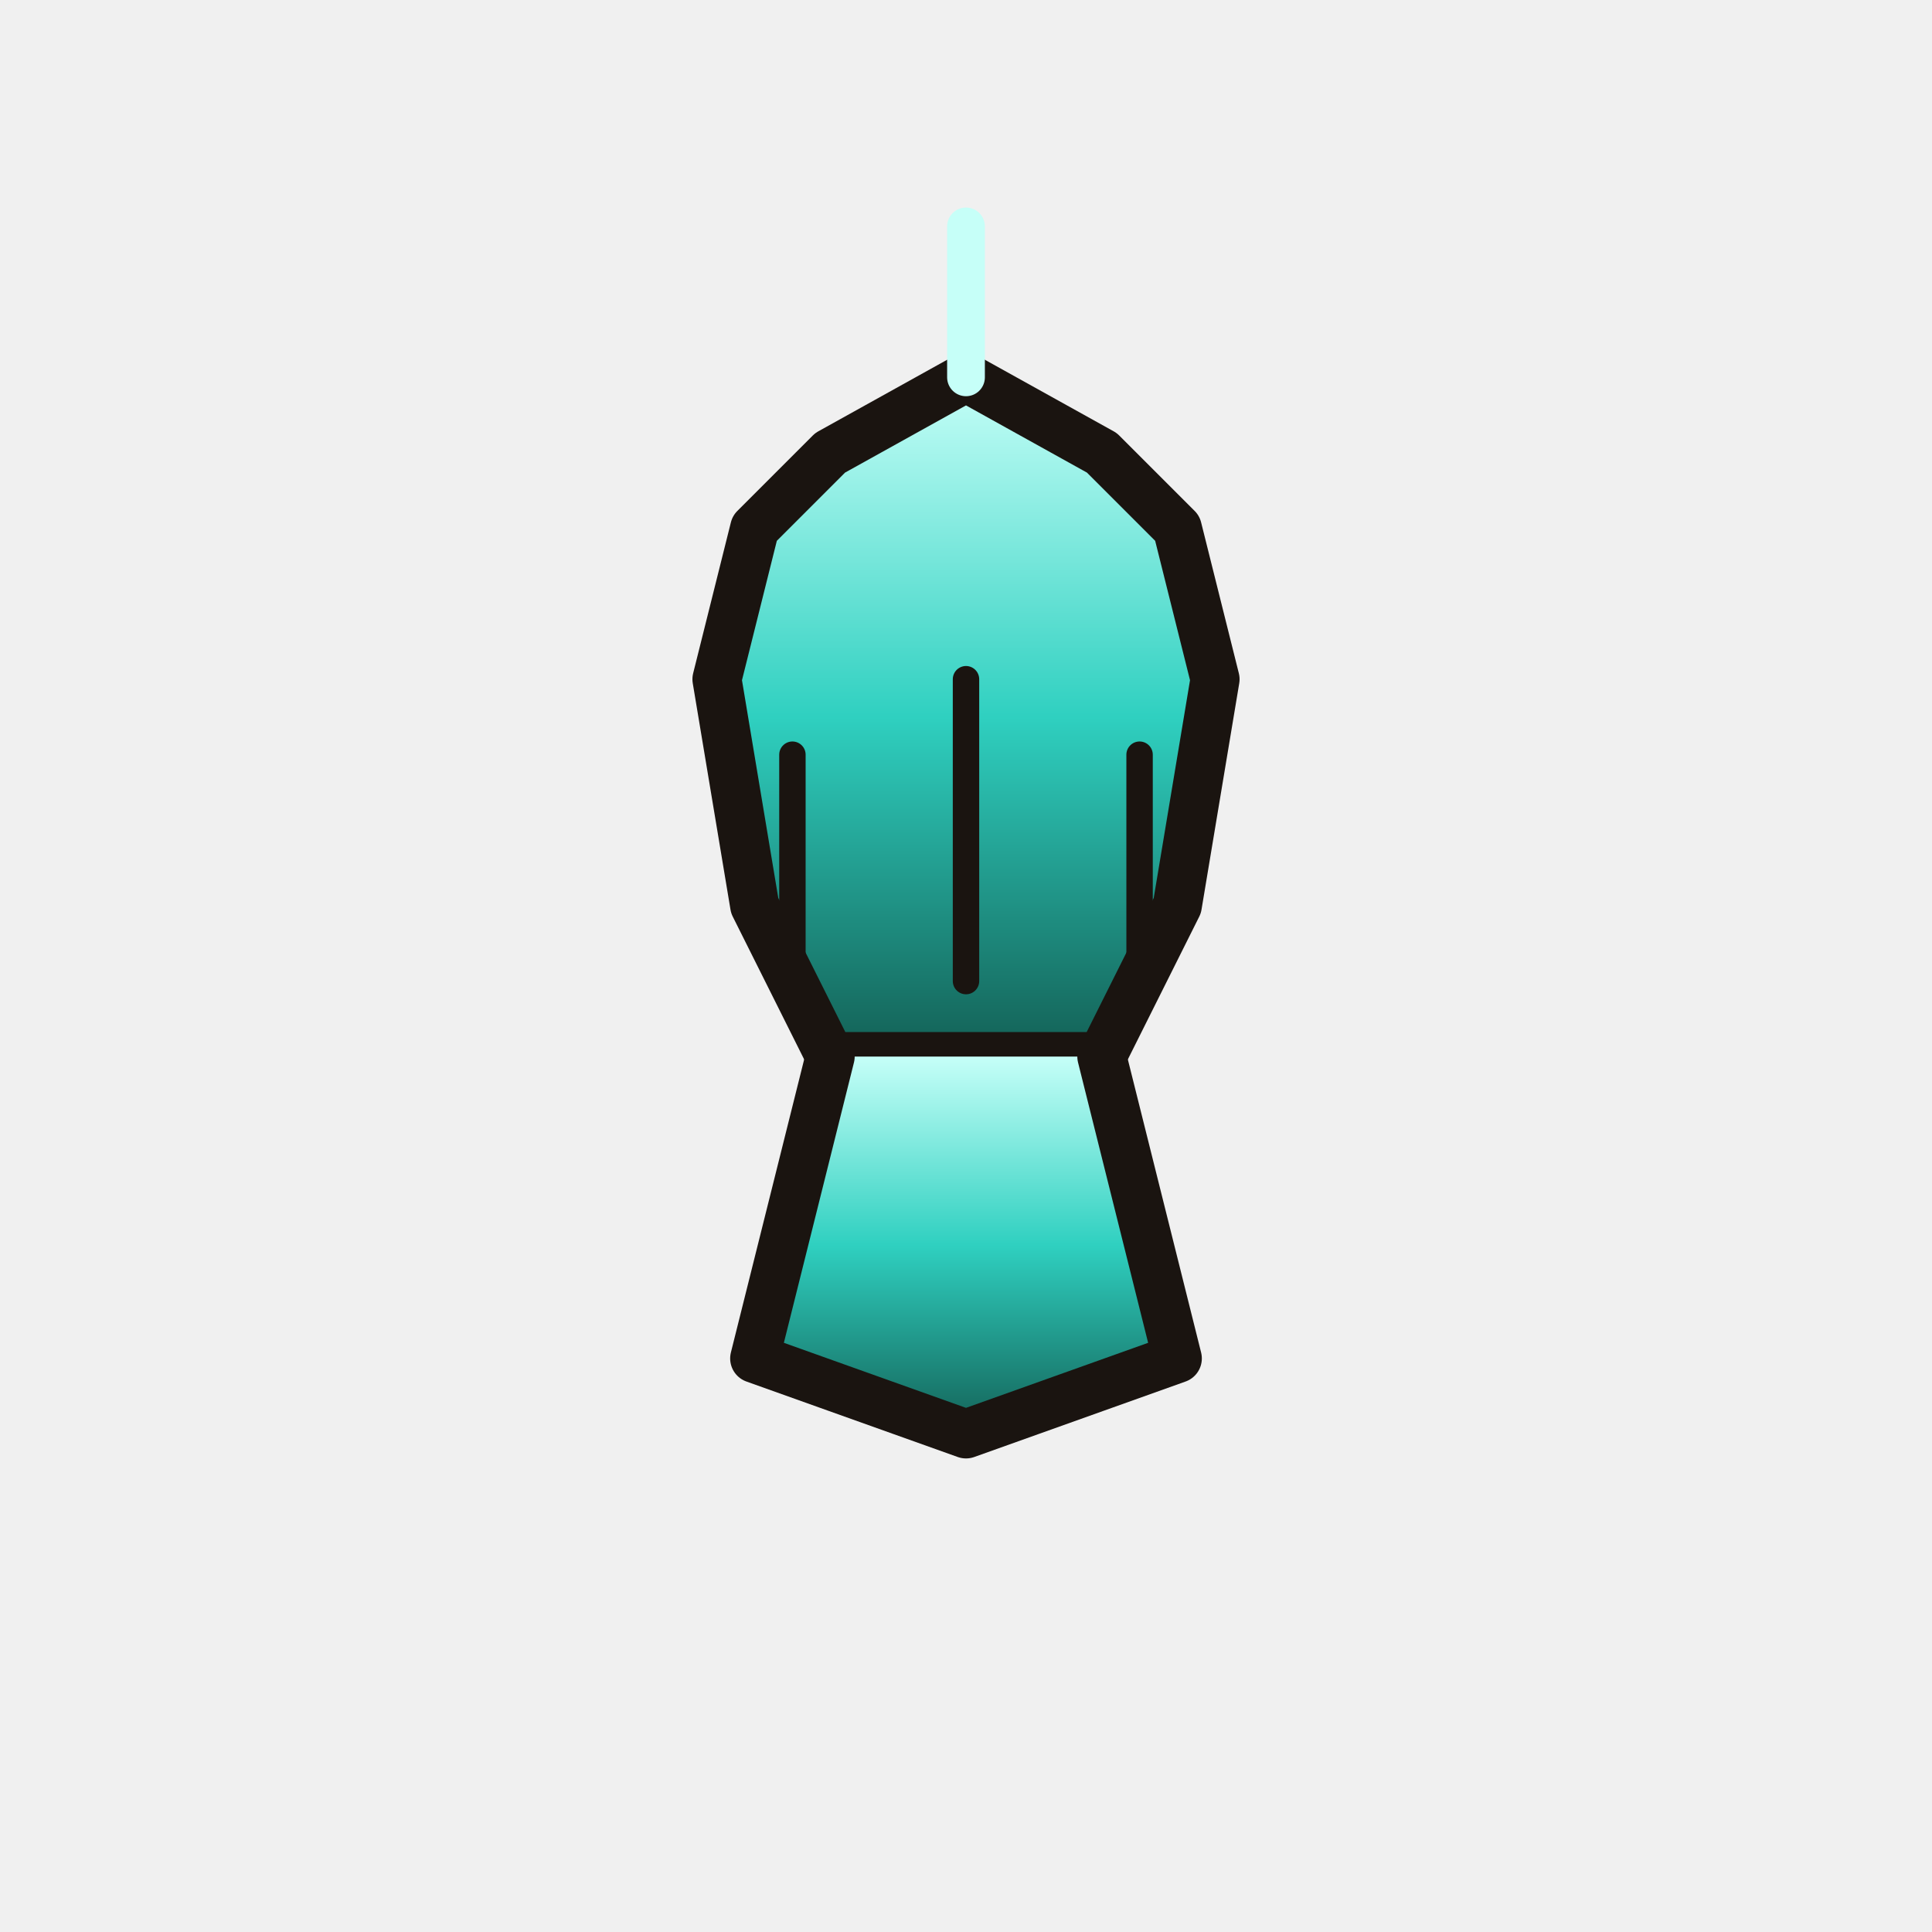
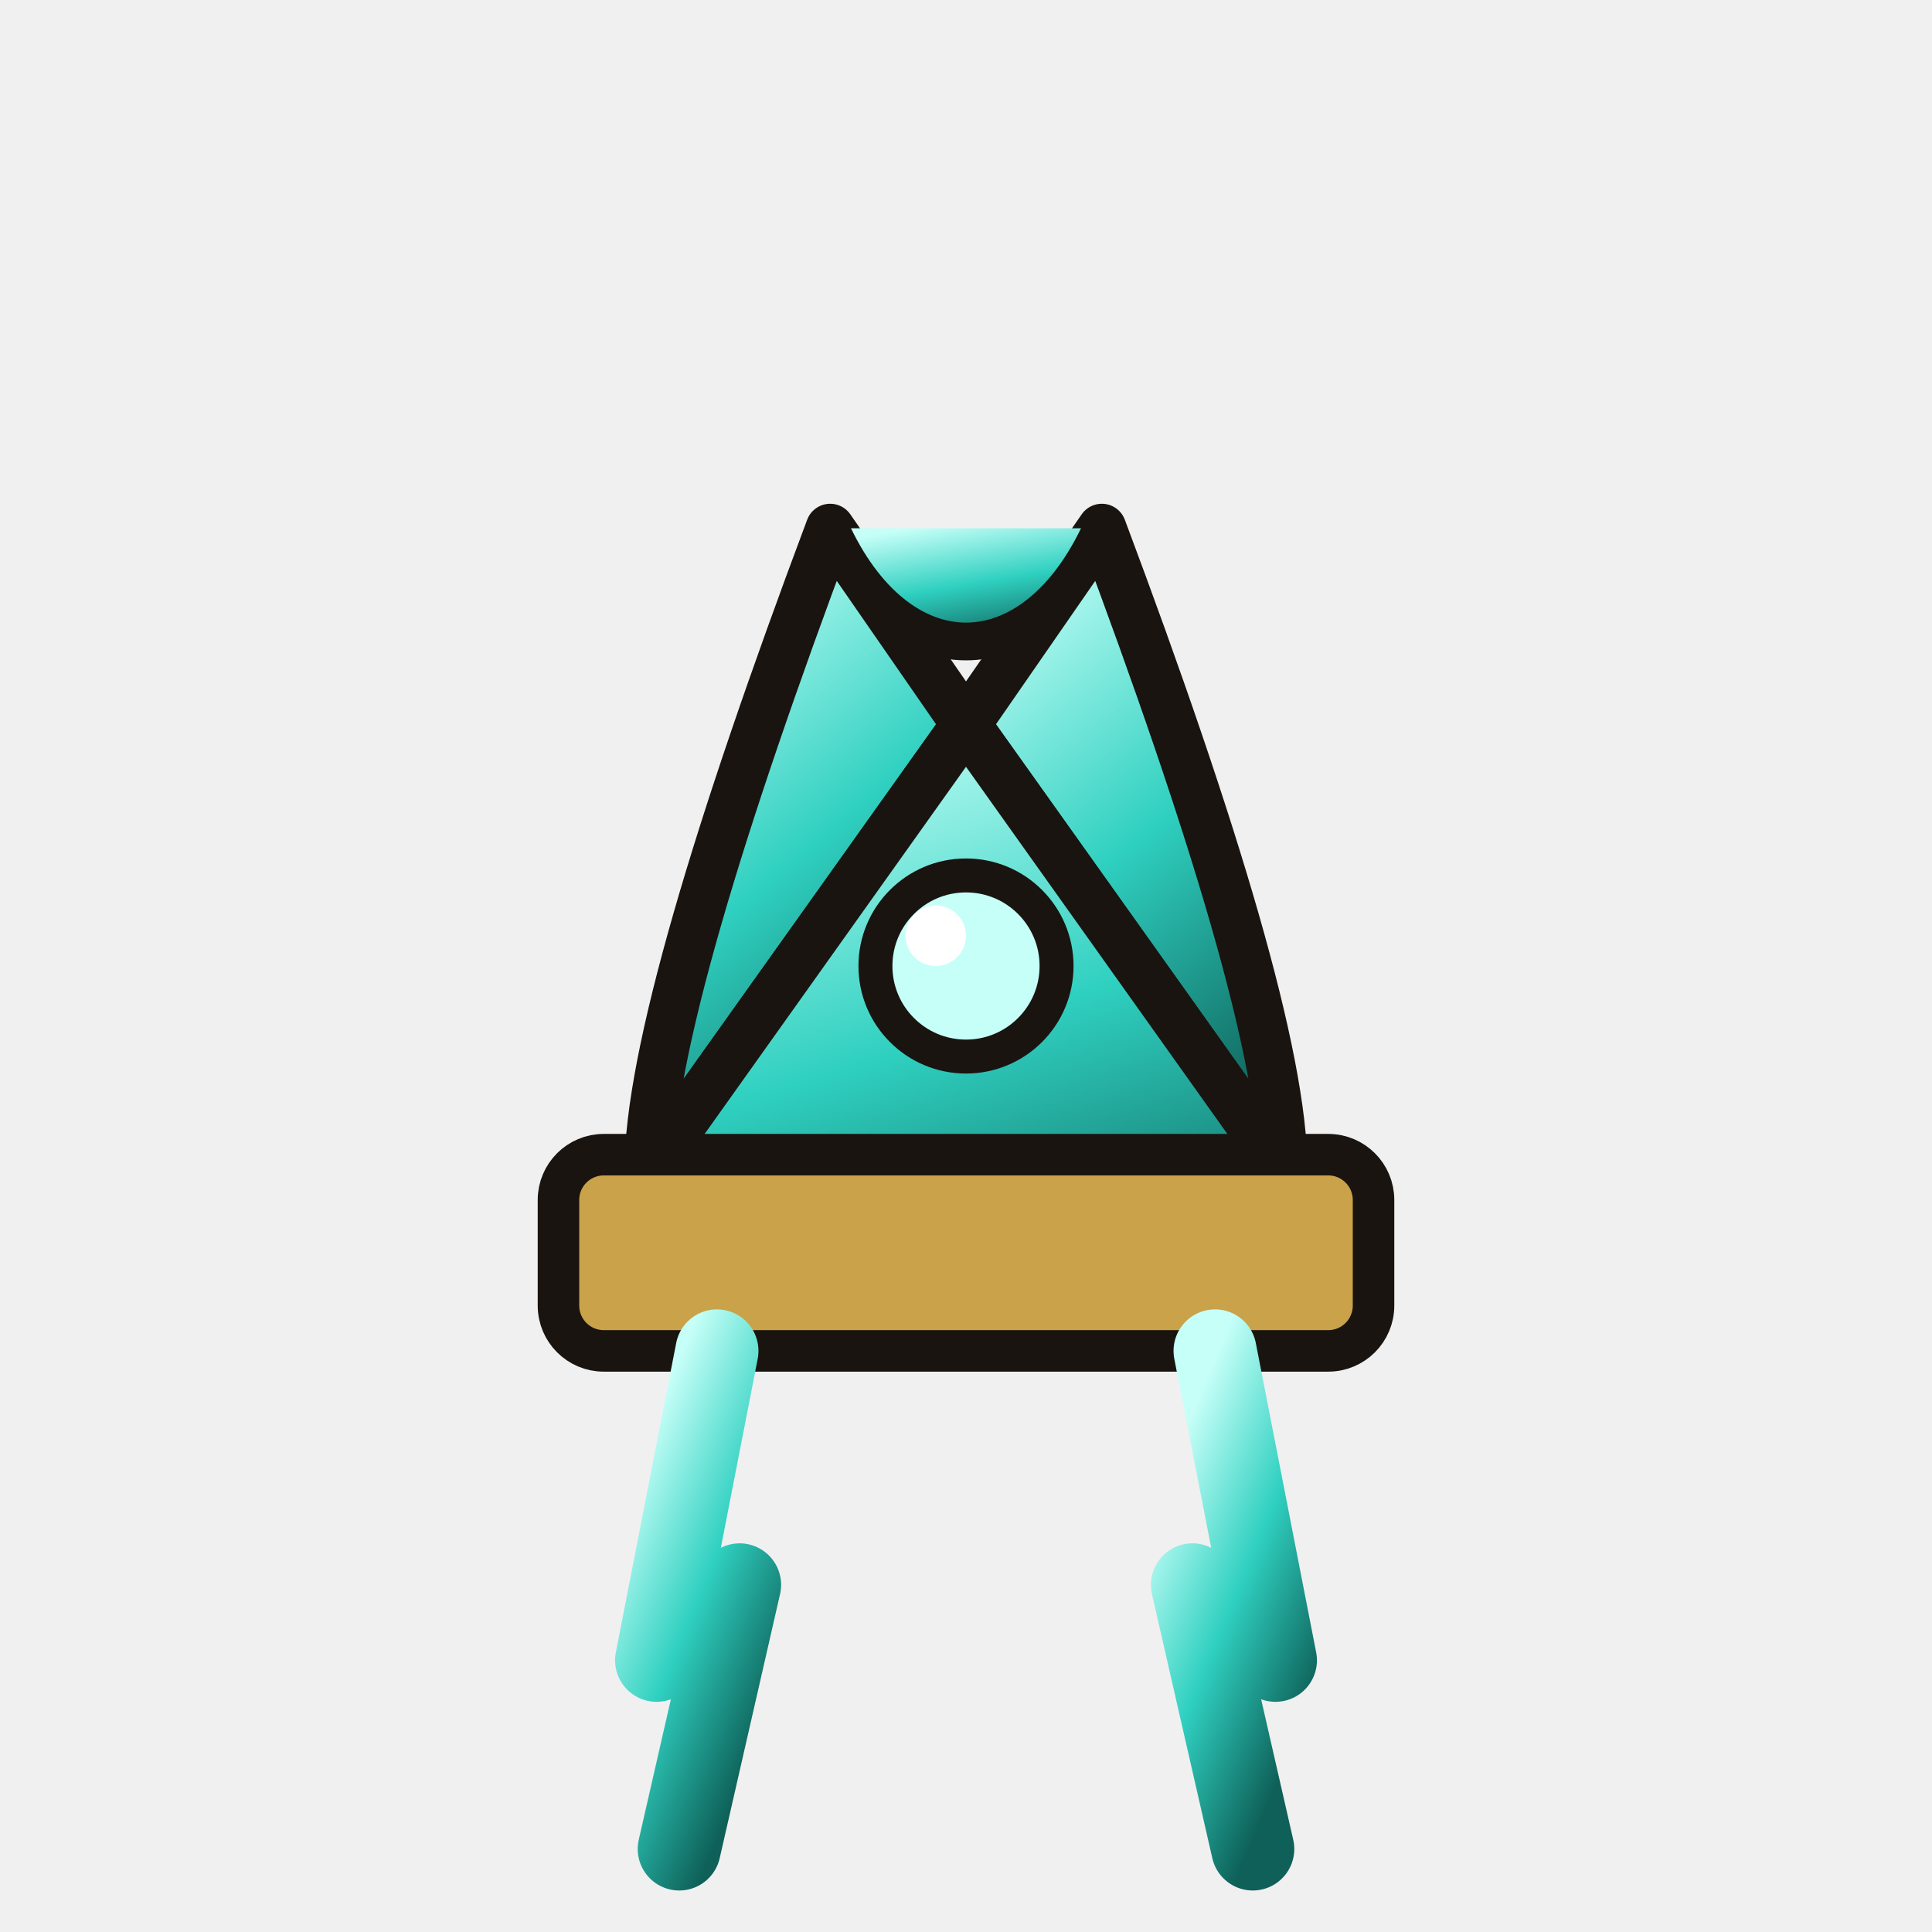
<svg xmlns="http://www.w3.org/2000/svg" viewBox="0 0 512 512">
  <defs>
-     <linearGradient id="zephyra_mitre_b" x1="0" y1="0" x2="0" y2="1">
+     <linearGradient id="zephyra_mitre_b" x1="0.3" y1="0" x2="0.7" y2="1">
      <stop offset="0" stop-color="#c6fff8" />
      <stop offset="0.5" stop-color="#2fd0c0" />
-       <stop offset="1" stop-color="#136055" />
+       <stop offset="1" stop-color="#0e6058" />
    </linearGradient>
  </defs>
  <g stroke="#1a1410" stroke-width="13" stroke-linejoin="round" stroke-linecap="round">
-     <path d="M220 280 L200 240 L190 180 L200 140 L220 120 L256 100 L292 120 L312 140 L322 180 L312 240 L292 280 Z" fill="url(#zephyra_mitre_b)" />
-     <path d="M256 100 L256 60" stroke="#c6fff8" stroke-width="10" />
-     <path d="M220 280 L200 360 L256 380 L312 360 L292 280" fill="url(#zephyra_mitre_b)" />
-     <path d="M210 200 L210 260 M256 180 L256 260 M302 200 L302 260" stroke="#1a1410" stroke-width="7" />
+     <path d="M 172 310 C 172 280 190 220 220 140 L 256 192 Z" fill="url(#zephyra_mitre_b)" />
+     <path d="M 340 310 C 340 280 322 220 292 140 L 256 192 Z" fill="url(#zephyra_mitre_b)" />
+     <path d="M 220 140 C 238 180 274 180 292 140" fill="url(#zephyra_mitre_b)" stroke="#1a1410" stroke-width="10" />
+     <path d="M 155 310 L 172 310 L 256 192 L 340 310 L 357 310 L 357 354 L 155 354 Z" fill="url(#zephyra_mitre_b)" />
+     <rect x="148" y="306" width="216" height="52" rx="12" fill="#c9a24a" stroke="#1a1410" stroke-width="11" />
+     <path d="M 190 358 L 174 440 L 196 420 L 180 490" stroke="url(#zephyra_mitre_b)" stroke-width="22" fill="none" stroke-linecap="round" />
+     <path d="M 322 358 L 338 440 L 316 420 L 332 490" stroke="url(#zephyra_mitre_b)" stroke-width="22" fill="none" stroke-linecap="round" />
+     <circle cx="256" cy="256" r="24" fill="#c6fff8" stroke="#1a1410" stroke-width="9" />
+     <circle cx="248" cy="248" r="8" fill="#ffffff" stroke="none" />
  </g>
</svg>
